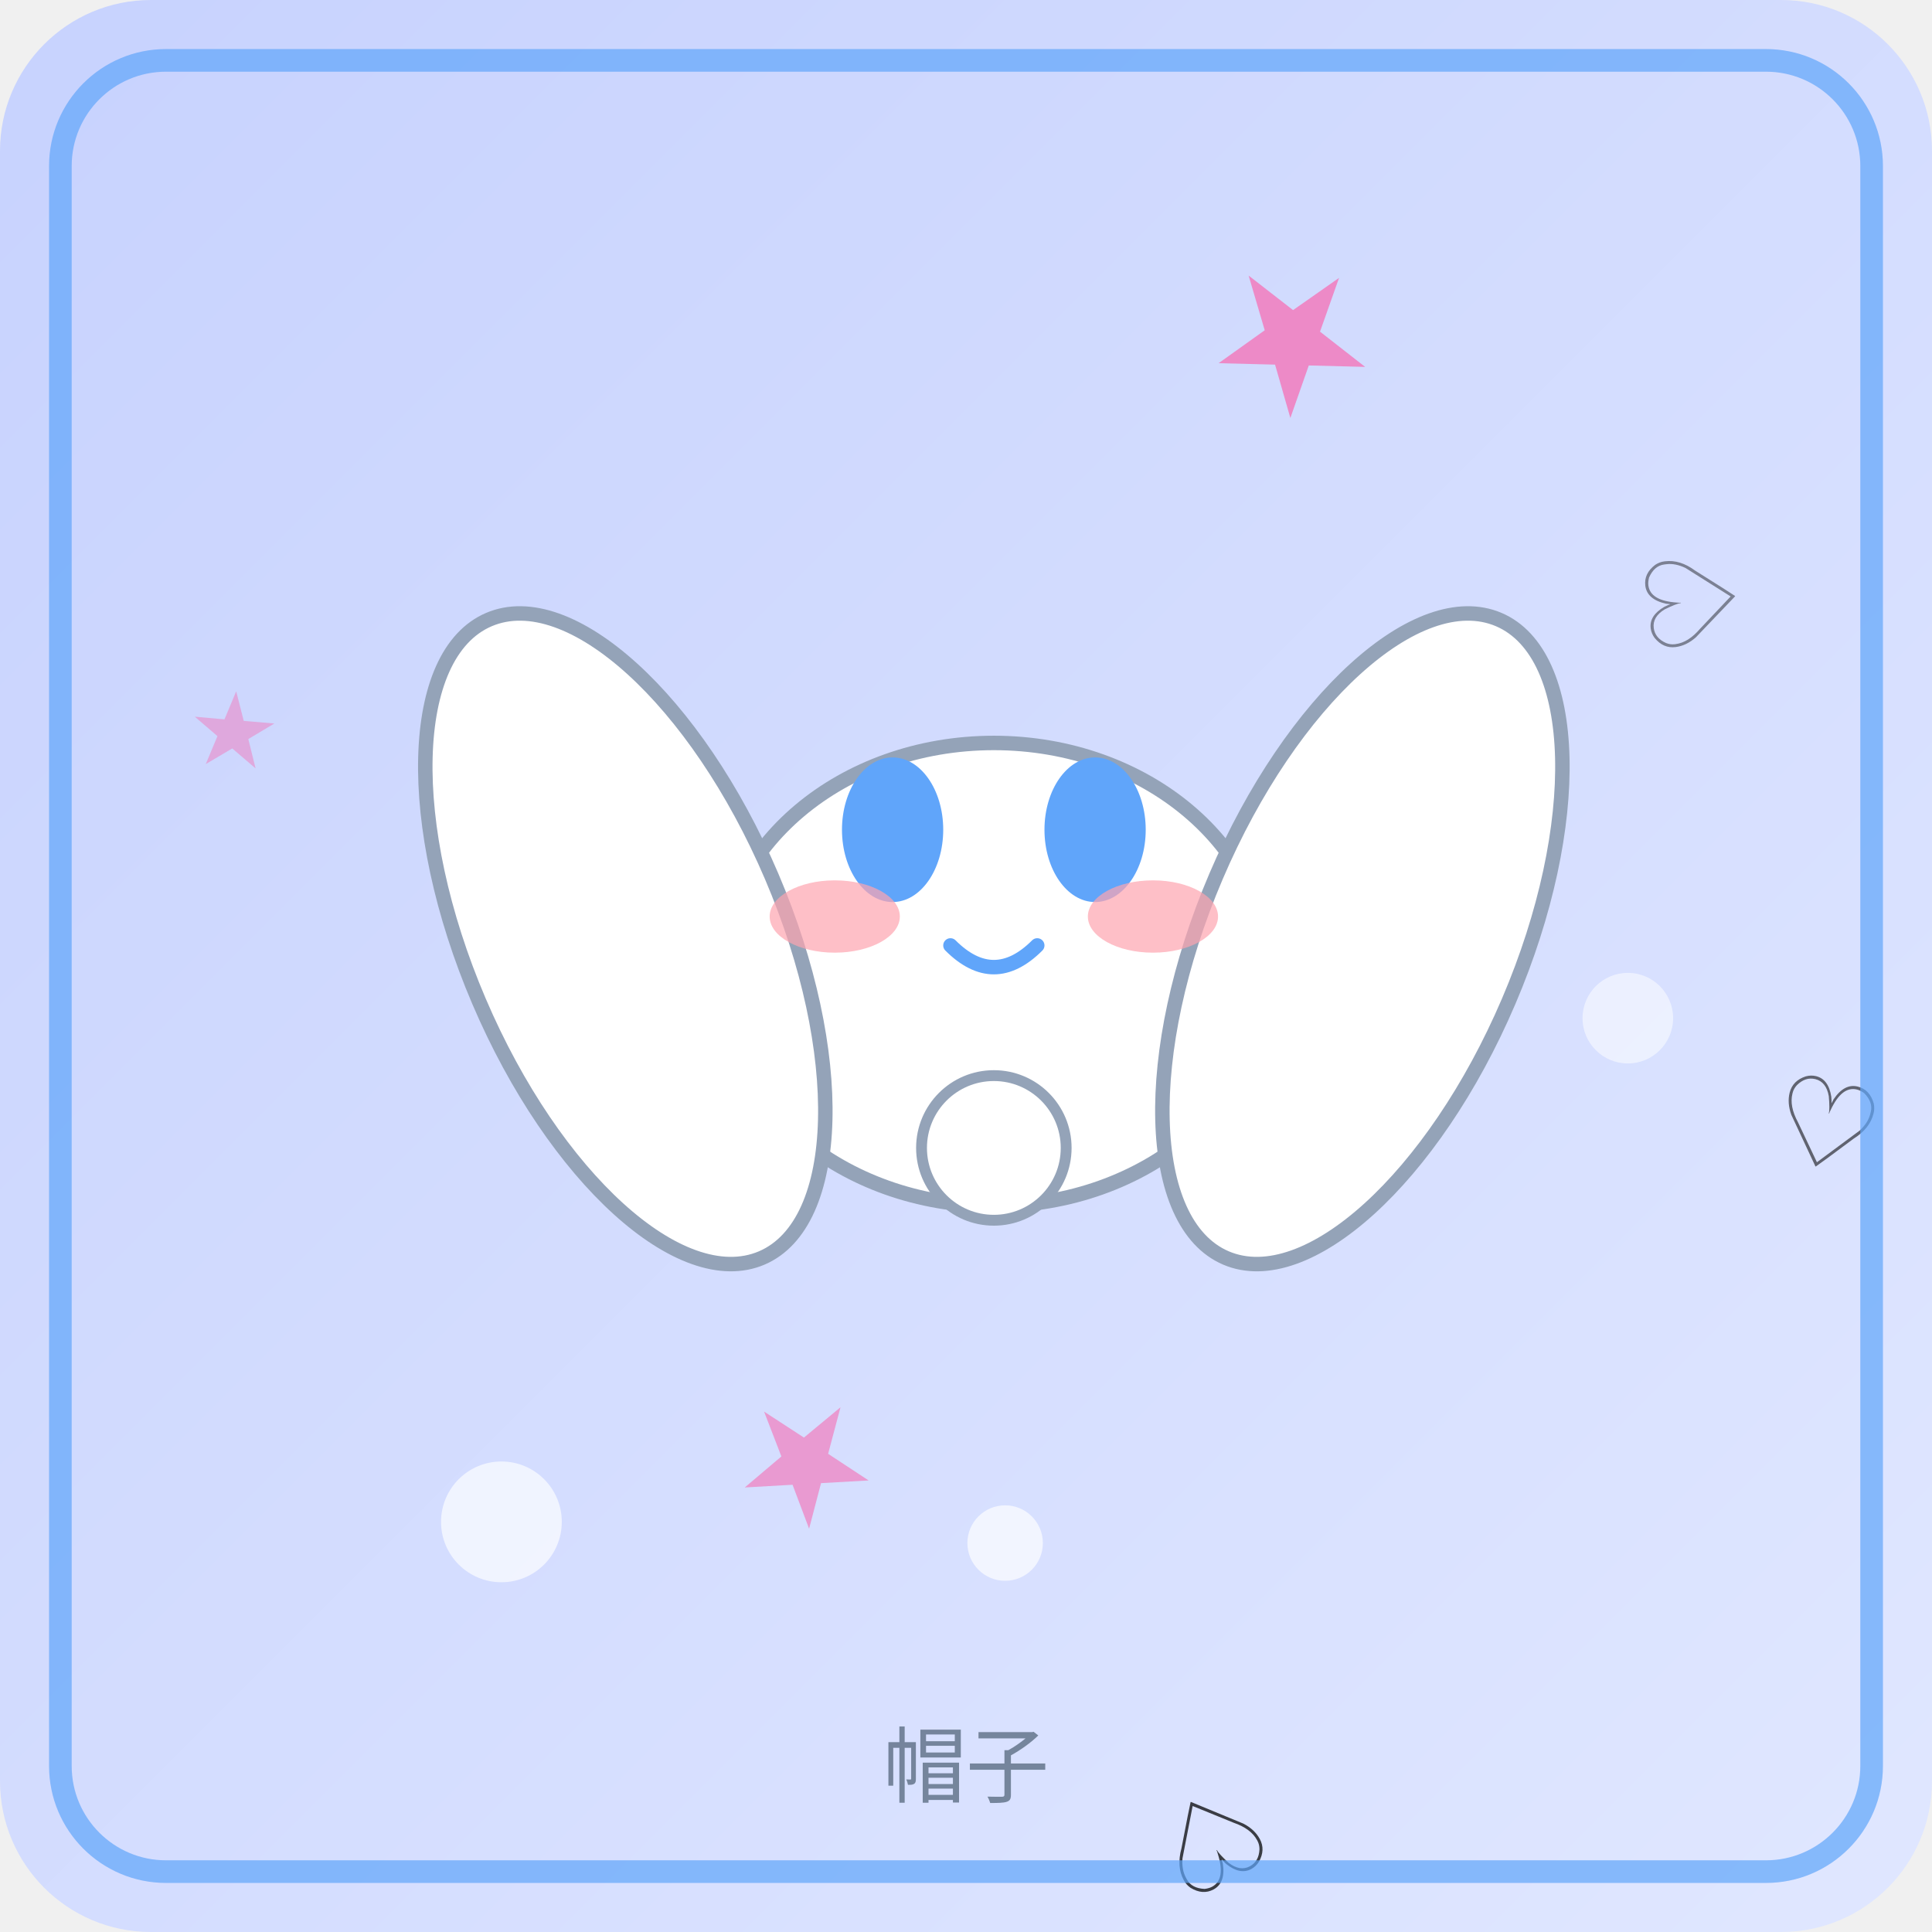
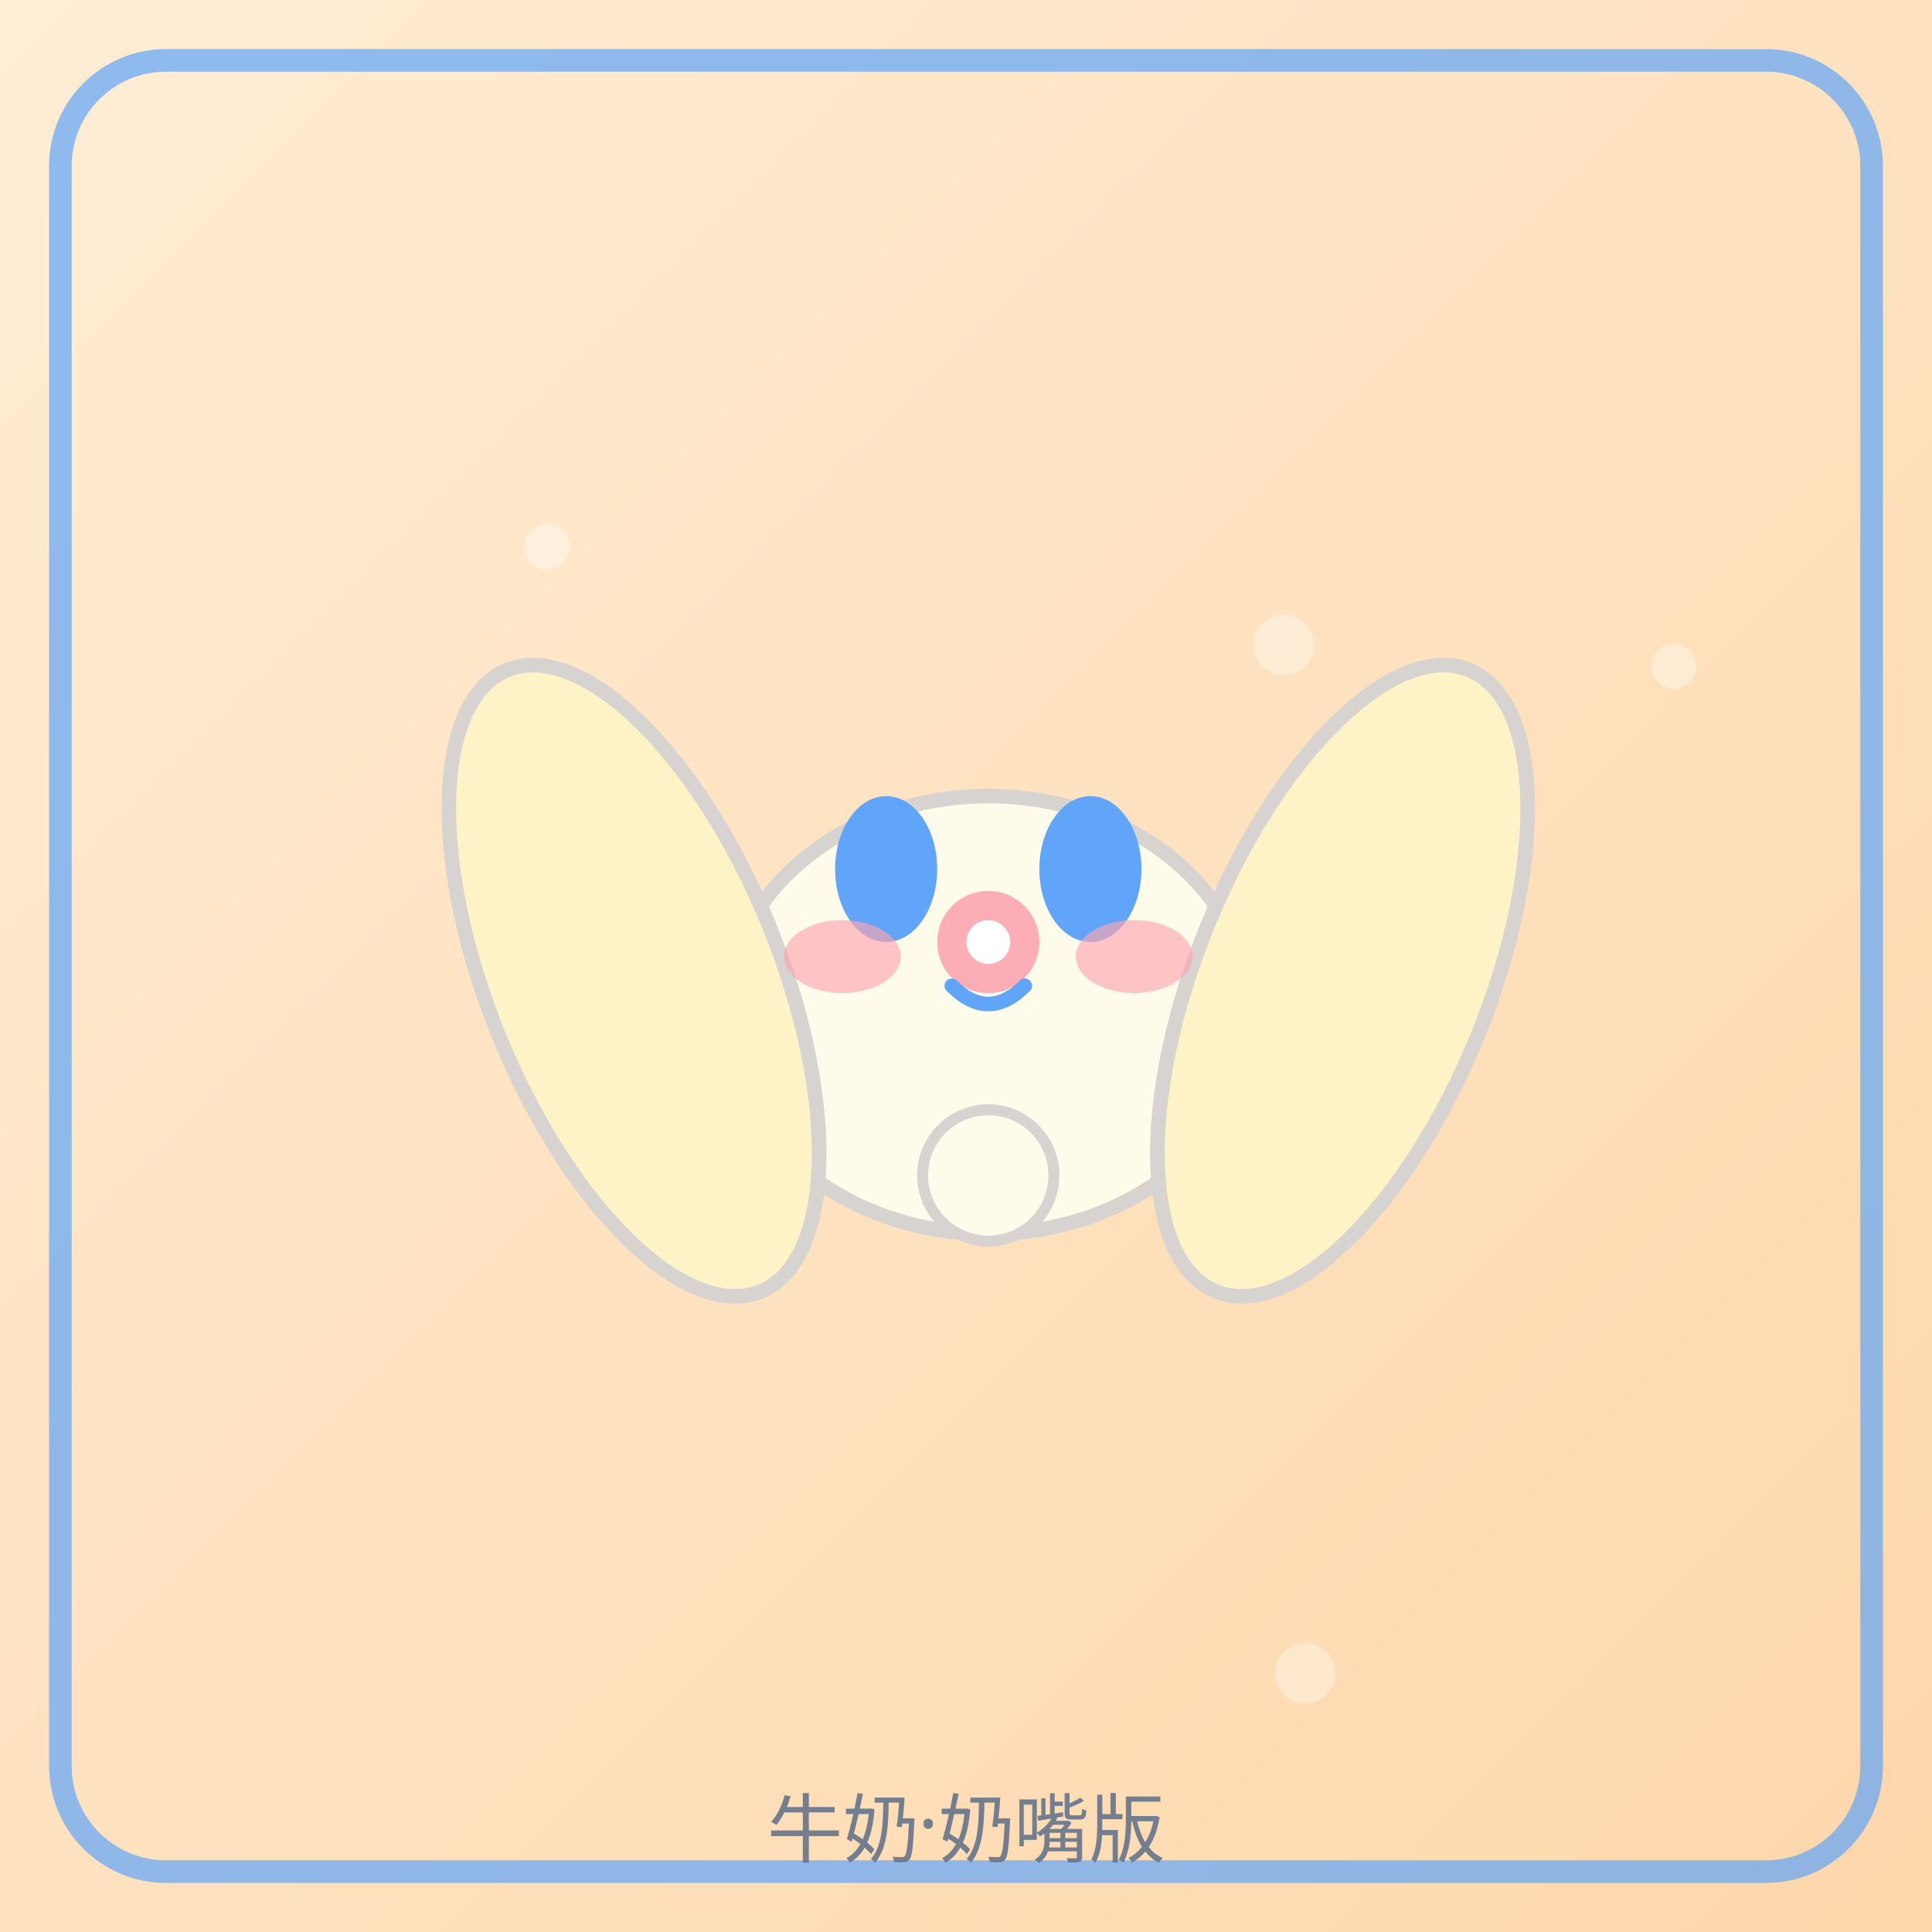
<svg xmlns="http://www.w3.org/2000/svg" viewBox="0 0 256 256" width="256" height="256">
  <defs>
    <linearGradient id="bg" x1="0%" y1="0%" x2="100%" y2="100%">
-       <stop offset="0%" stop-color="#c7d2fe" />
-       <stop offset="100%" stop-color="#e0e7ff" />
+       <stop offset="0%" stop-color="#ffedd5" />
+       <stop offset="100%" stop-color="#fed7aa" />
    </linearGradient>
    <linearGradient id="gold" x1="0%" y1="0%" x2="100%" y2="100%">
      <stop offset="0%" stop-color="#fcd34d" />
      <stop offset="50%" stop-color="#f59e0b" />
      <stop offset="100%" stop-color="#fcd34d" />
    </linearGradient>
  </defs>
-   <rect width="256" height="256" rx="20" fill="url(#bg)" />
-   <text x="32.744" y="104.024" font-size="14" fill="#f472b6" opacity="0.459" transform="rotate(292.68 32.744 104.024)">★</text>
-   <circle cx="133.184" cy="204.464" r="5" fill="#fff" opacity="0.669" />
-   <text x="233.624" y="152.84" font-size="16" opacity="0.561" transform="rotate(14.04 233.624 152.84)">♡</text>
-   <text x="182" y="37.28" font-size="26" fill="#f472b6" opacity="0.77" transform="rotate(181.44 182 37.28)">★</text>
-   <circle cx="66.44" cy="201.656" r="8" fill="#fff" opacity="0.663" />
-   <text x="230.816" y="86.096" font-size="16" opacity="0.422" transform="rotate(262.8 230.816 86.096)">♡</text>
-   <text x="115.256" y="186.536" font-size="22" fill="#f472b6" opacity="0.631" transform="rotate(176.76 115.256 186.536)">★</text>
-   <circle cx="215.696" cy="134.912" r="6" fill="#fff" opacity="0.524" />
-   <text x="164.072" y="235.352" font-size="16" opacity="0.733" transform="rotate(151.56 164.072 235.352)">♡</text>
-   <text x="128" y="238" text-anchor="middle" font-family="Segoe UI, sans-serif" font-size="11" fill="#64748b" opacity="0.85">帽子</text>
-   <g transform="translate(131.69,111.86) scale(0.95825)">
-     <ellipse cx="0" cy="18" rx="38" ry="32" fill="#fff" stroke="#94a3b8" stroke-width="2" />
-     <ellipse cx="-52" cy="-8" rx="22" ry="48" fill="#fff" stroke="#94a3b8" stroke-width="2" transform="rotate(-23.14)" />
-     <ellipse cx="52" cy="-8" rx="22" ry="48" fill="#fff" stroke="#94a3b8" stroke-width="2" transform="rotate(23.14)" />
+   <rect width="256" height="256" fill="url(#bg)" />
+   <circle cx="72.488" cy="72.488" r="3" fill="#fff" opacity="0.35" />
+   <circle cx="172.928" cy="221.744" r="4" fill="#fff" opacity="0.35" />
+   <circle cx="121.304" cy="155" r="5" fill="#fff" opacity="0.35" />
+   <circle cx="221.744" cy="88.256" r="3" fill="#fff" opacity="0.35" />
+   <circle cx="170.12" cy="85.448" r="4" fill="#fff" opacity="0.35" />
+   <g transform="translate(130.952,117.088) rotate(0) scale(0.9666)">
+     <ellipse cx="0" cy="18" rx="36" ry="30" fill="#fffbeb" stroke="#d6d3d1" stroke-width="2" />
+     <ellipse cx="-50" cy="-6" rx="20" ry="46" fill="#fef3c7" stroke="#d6d3d1" stroke-width="2" transform="rotate(-22.168)" />
+     <ellipse cx="50" cy="-6" rx="20" ry="46" fill="#fef3c7" stroke="#d6d3d1" stroke-width="2" transform="rotate(22.168)" />
+     <circle cx="0" cy="8" r="7" fill="#fda4af" opacity="0.9" />
+     <circle cx="0" cy="8" r="3" fill="#fff" />
    <ellipse cx="-14" cy="-2" rx="7" ry="10" fill="#60a5fa" />
    <ellipse cx="14" cy="-2" rx="7" ry="10" fill="#60a5fa" />
-     <ellipse cx="-22" cy="10" rx="9" ry="5" fill="#fda4af" opacity="0.7" />
-     <ellipse cx="22" cy="10" rx="9" ry="5" fill="#fda4af" opacity="0.7" />
-     <path d="M-6 14 Q0 20 6 14" fill="none" stroke="#60a5fa" stroke-width="2" stroke-linecap="round" />
-     <circle cx="0" cy="42" r="10" fill="#fff" stroke="#94a3b8" stroke-width="1.5" />
+     <ellipse cx="-20" cy="10" rx="8" ry="5" fill="#fda4af" opacity="0.65" />
+     <ellipse cx="20" cy="10" rx="8" ry="5" fill="#fda4af" opacity="0.65" />
+     <path d="M-5 14 Q0 19 5 14" fill="none" stroke="#60a5fa" stroke-width="2" stroke-linecap="round" />
+     <circle cx="0" cy="40" r="9" fill="#fffbeb" stroke="#d6d3d1" stroke-width="1.5" />
  </g>
  <rect x="8" y="8" width="240" height="240" rx="14" fill="none" stroke="#60a5fa" stroke-width="3" opacity="0.7" />
+   <text x="128" y="246" text-anchor="middle" font-family="Segoe UI, sans-serif" font-size="10" fill="#64748b" opacity="0.9">牛奶·奶嘴版</text>
</svg>
